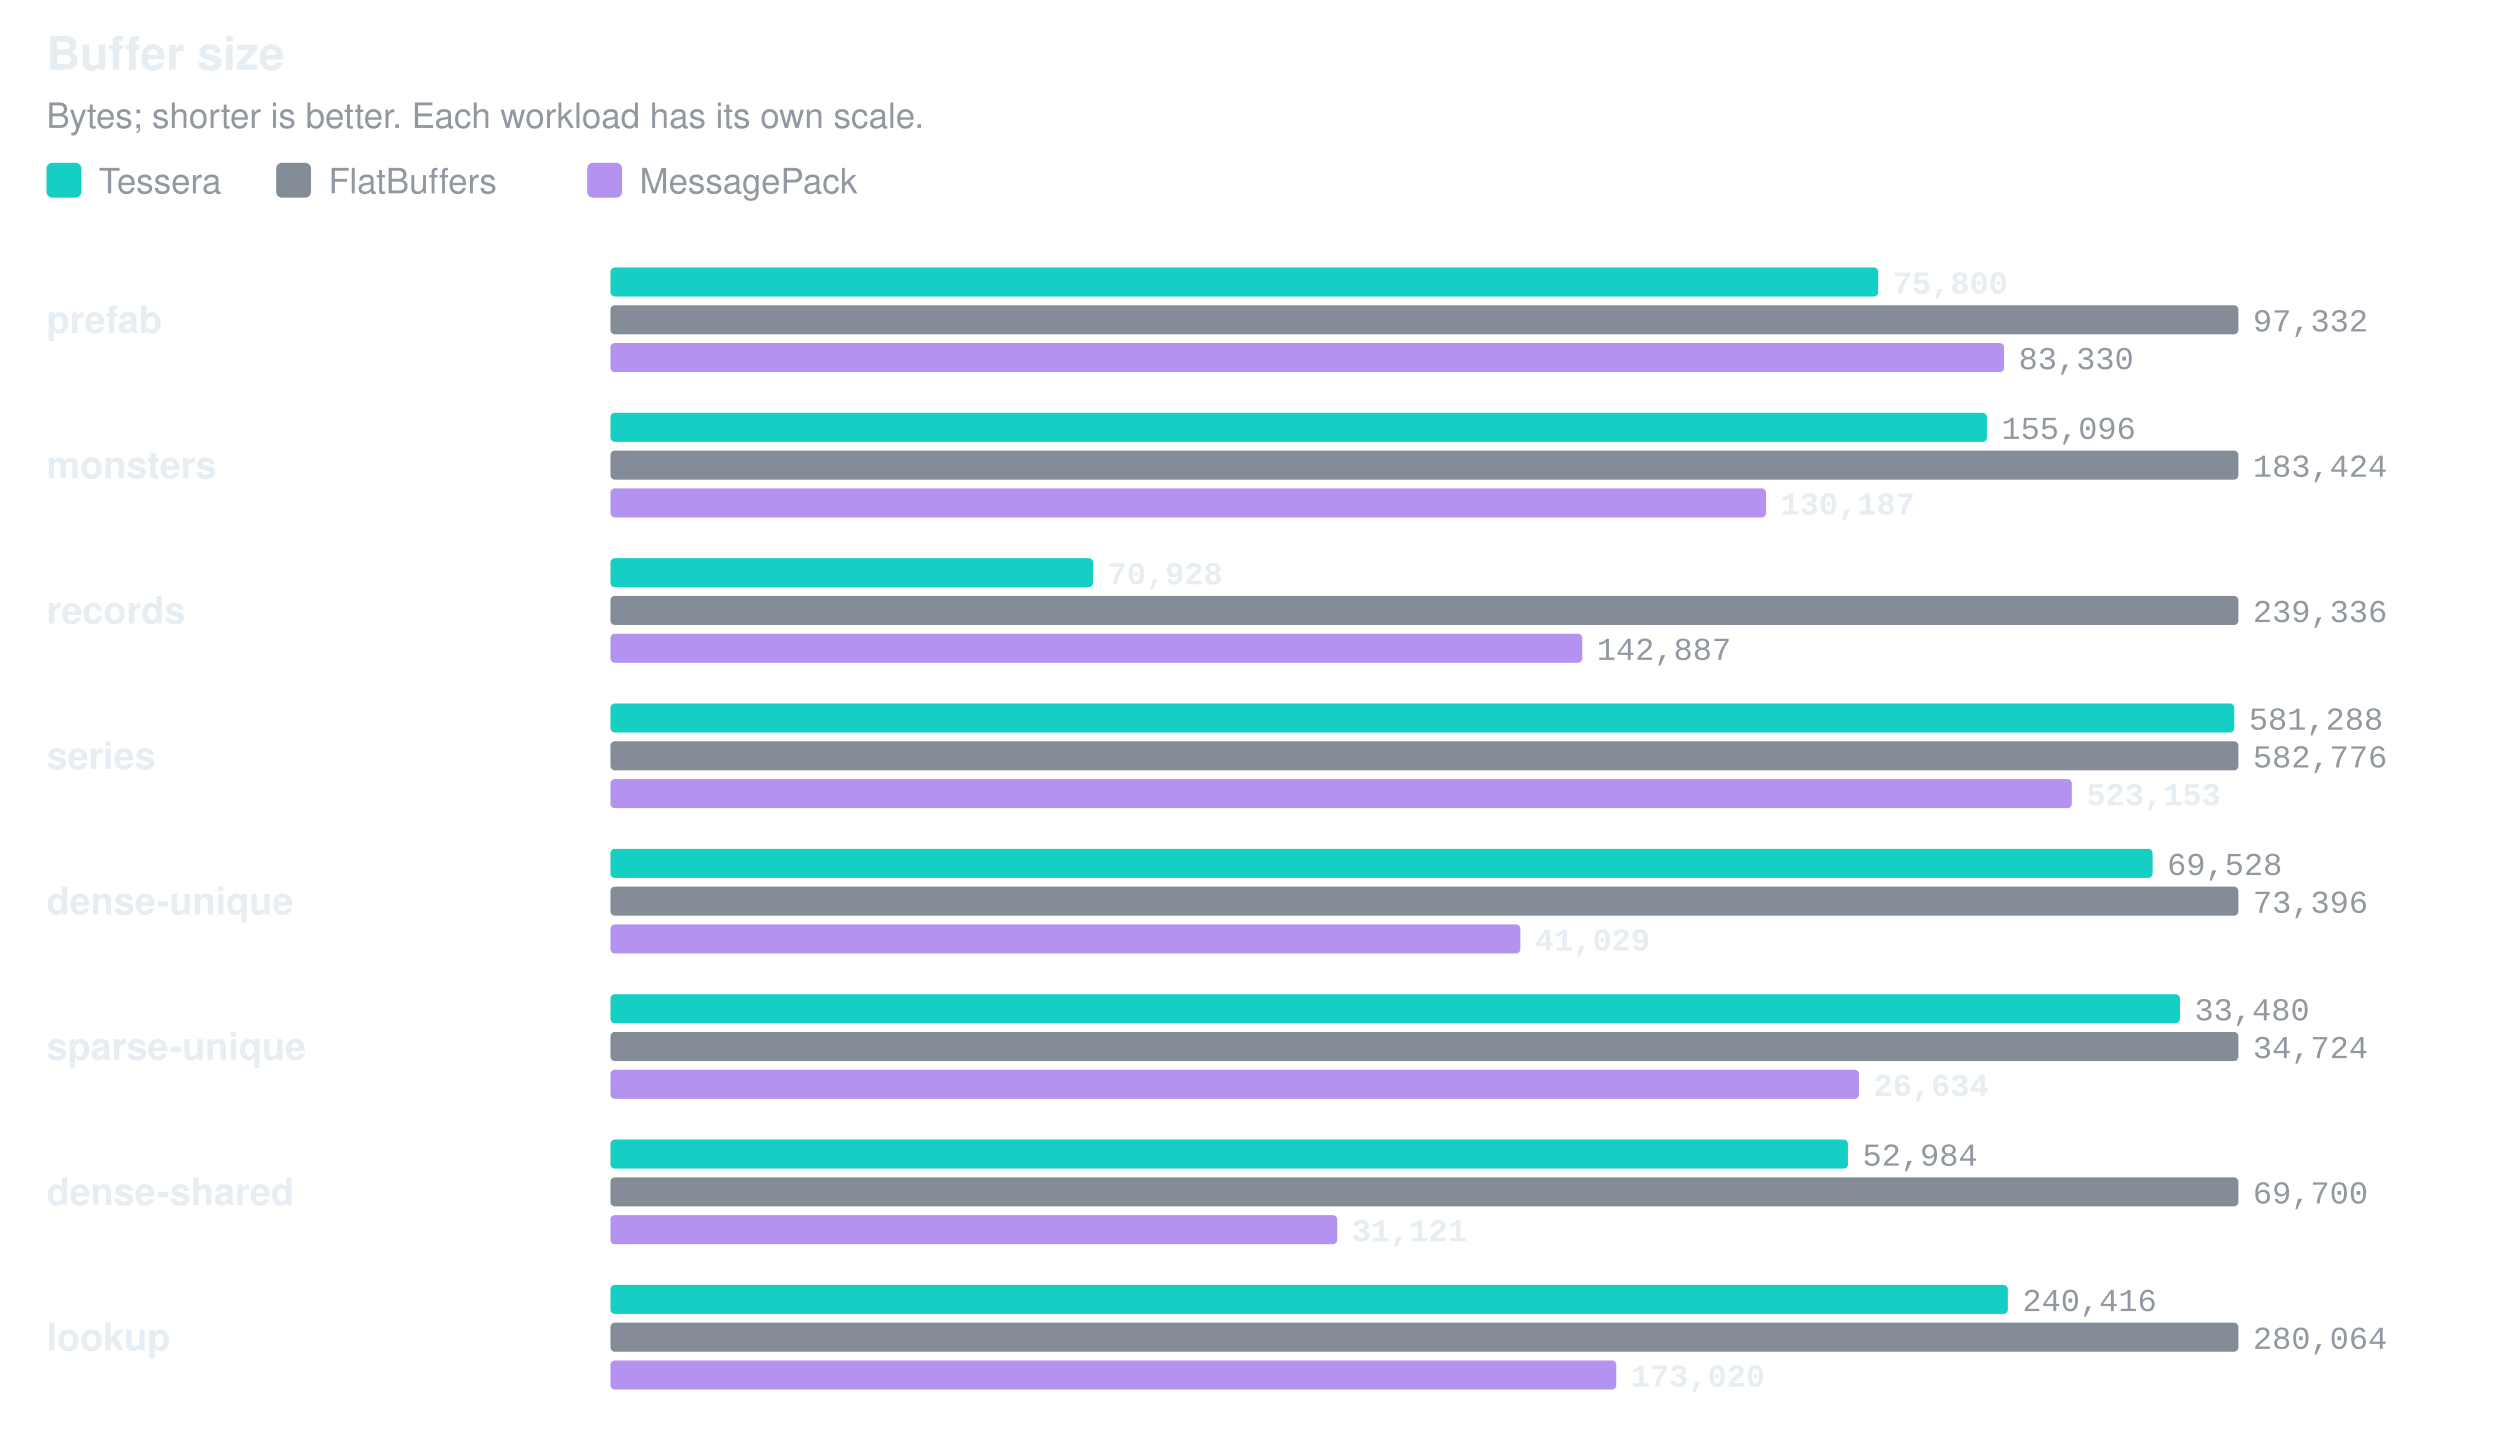
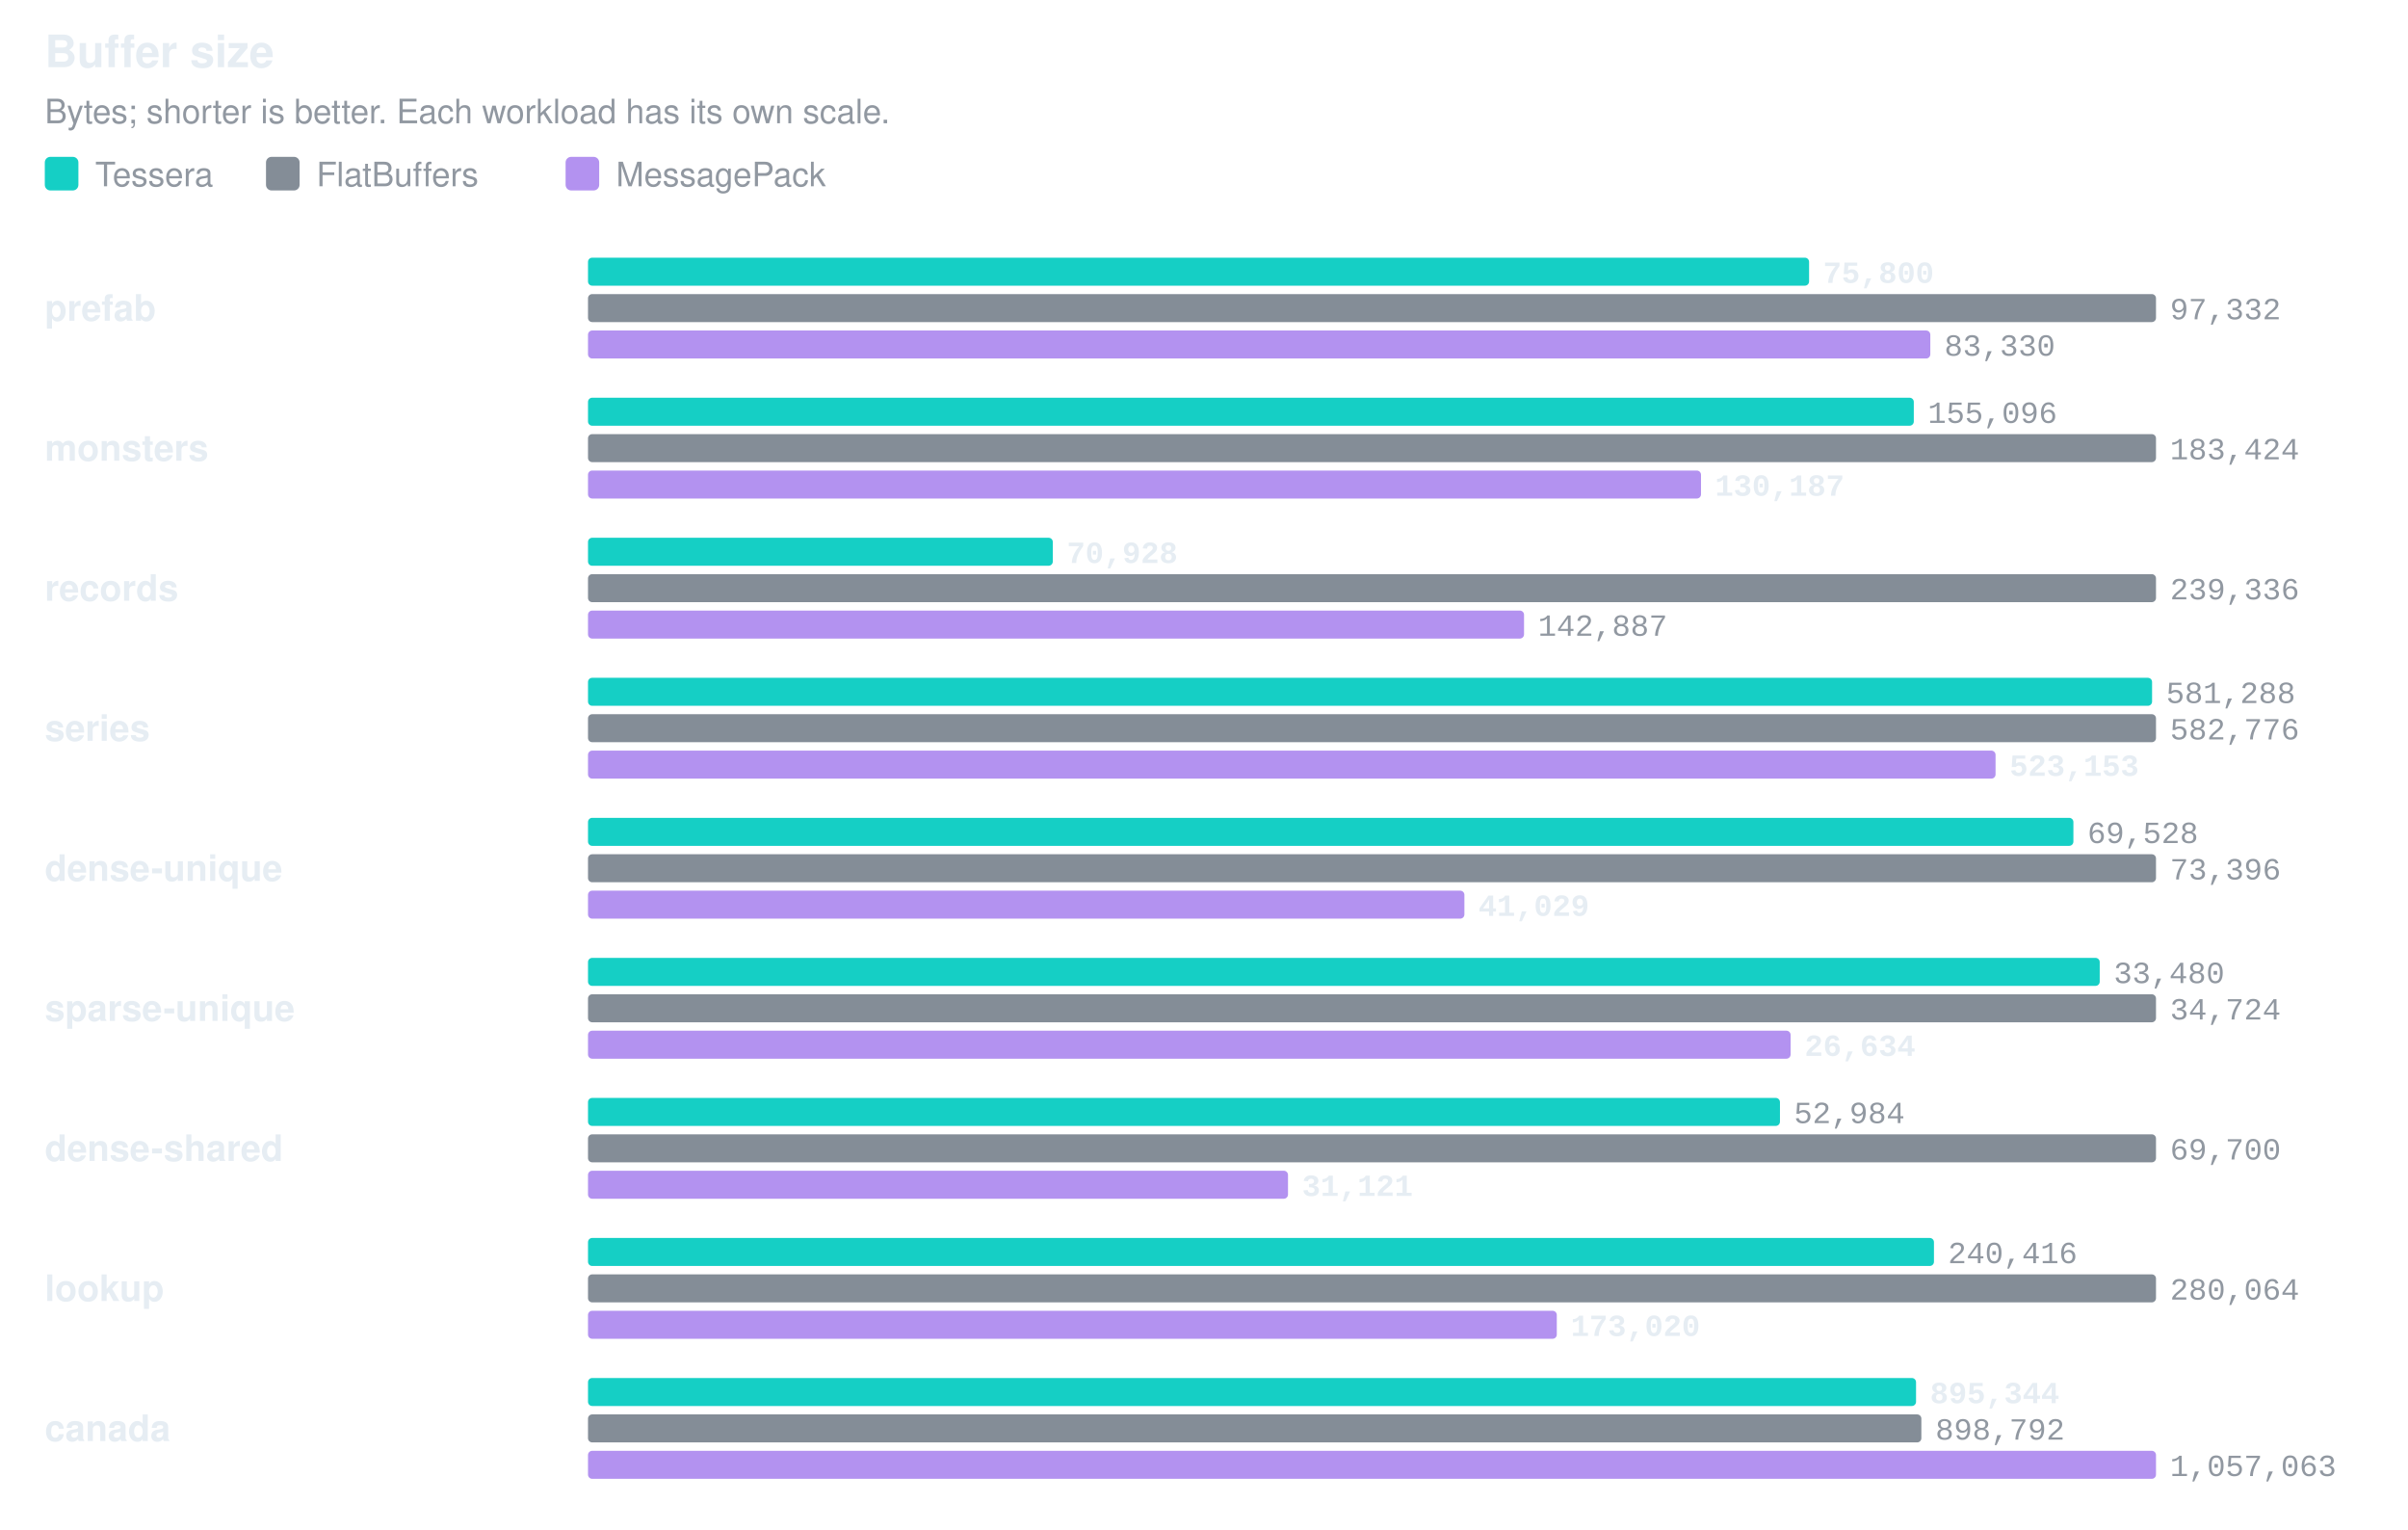
- <svg xmlns="http://www.w3.org/2000/svg" width="860" height="496" viewBox="0 0 860 496" font-family="-apple-system, BlinkMacSystemFont, 'Segoe UI', Helvetica, Arial, sans-serif">
+ <svg xmlns="http://www.w3.org/2000/svg" width="860" height="546" viewBox="0 0 860 546" font-family="-apple-system, BlinkMacSystemFont, 'Segoe UI', Helvetica, Arial, sans-serif">
  <text x="16" y="24" fill="#e6edf3" font-size="16" text-anchor="start" font-weight="600">Buffer size</text>
  <text x="16" y="44" fill="#9198a1" font-size="12" text-anchor="start">Bytes; shorter is better. Each workload has its own scale.</text>
  <rect x="16" y="56" width="12" height="12" rx="2" fill="#15cfc5" />
  <text x="34" y="66.5" fill="#9198a1" font-size="12" text-anchor="start">Tessera</text>
  <rect x="95" y="56" width="12" height="12" rx="2" fill="#848d97" />
  <text x="113" y="66.5" fill="#9198a1" font-size="12" text-anchor="start">FlatBuffers</text>
  <rect x="202" y="56" width="12" height="12" rx="2" fill="#b392f0" />
  <text x="220" y="66.5" fill="#9198a1" font-size="12" text-anchor="start">MessagePack</text>
  <text x="16" y="114.5" fill="#e6edf3" font-size="13" text-anchor="start" font-weight="600">prefab</text>
  <rect x="210" y="92" width="436.1" height="10" rx="1.5" fill="#15cfc5" />
  <text x="651.1" y="101" fill="#e6edf3" font-size="11" text-anchor="start" font-weight="600" font-family="ui-monospace, SFMono-Regular, Consolas, 'Liberation Mono', monospace">75,800</text>
  <rect x="210" y="105" width="560" height="10" rx="1.5" fill="#848d97" />
  <text x="775" y="114" fill="#9198a1" font-size="11" text-anchor="start" font-family="ui-monospace, SFMono-Regular, Consolas, 'Liberation Mono', monospace">97,332</text>
  <rect x="210" y="118" width="479.4" height="10" rx="1.5" fill="#b392f0" />
  <text x="694.4" y="127" fill="#9198a1" font-size="11" text-anchor="start" font-family="ui-monospace, SFMono-Regular, Consolas, 'Liberation Mono', monospace">83,330</text>
  <text x="16" y="164.5" fill="#e6edf3" font-size="13" text-anchor="start" font-weight="600">monsters</text>
  <rect x="210" y="142" width="473.5" height="10" rx="1.5" fill="#15cfc5" />
  <text x="688.5" y="151" fill="#9198a1" font-size="11" text-anchor="start" font-family="ui-monospace, SFMono-Regular, Consolas, 'Liberation Mono', monospace">155,096</text>
  <rect x="210" y="155" width="560" height="10" rx="1.5" fill="#848d97" />
  <text x="775" y="164" fill="#9198a1" font-size="11" text-anchor="start" font-family="ui-monospace, SFMono-Regular, Consolas, 'Liberation Mono', monospace">183,424</text>
  <rect x="210" y="168" width="397.5" height="10" rx="1.5" fill="#b392f0" />
  <text x="612.5" y="177" fill="#e6edf3" font-size="11" text-anchor="start" font-weight="600" font-family="ui-monospace, SFMono-Regular, Consolas, 'Liberation Mono', monospace">130,187</text>
  <text x="16" y="214.5" fill="#e6edf3" font-size="13" text-anchor="start" font-weight="600">records</text>
  <rect x="210" y="192" width="166" height="10" rx="1.5" fill="#15cfc5" />
  <text x="381" y="201" fill="#e6edf3" font-size="11" text-anchor="start" font-weight="600" font-family="ui-monospace, SFMono-Regular, Consolas, 'Liberation Mono', monospace">70,928</text>
  <rect x="210" y="205" width="560" height="10" rx="1.5" fill="#848d97" />
  <text x="775" y="214" fill="#9198a1" font-size="11" text-anchor="start" font-family="ui-monospace, SFMono-Regular, Consolas, 'Liberation Mono', monospace">239,336</text>
  <rect x="210" y="218" width="334.3" height="10" rx="1.5" fill="#b392f0" />
  <text x="549.3" y="227" fill="#9198a1" font-size="11" text-anchor="start" font-family="ui-monospace, SFMono-Regular, Consolas, 'Liberation Mono', monospace">142,887</text>
  <text x="16" y="264.5" fill="#e6edf3" font-size="13" text-anchor="start" font-weight="600">series</text>
  <rect x="210" y="242" width="558.6" height="10" rx="1.5" fill="#15cfc5" />
  <text x="773.6" y="251" fill="#9198a1" font-size="11" text-anchor="start" font-family="ui-monospace, SFMono-Regular, Consolas, 'Liberation Mono', monospace">581,288</text>
  <rect x="210" y="255" width="560" height="10" rx="1.5" fill="#848d97" />
  <text x="775" y="264" fill="#9198a1" font-size="11" text-anchor="start" font-family="ui-monospace, SFMono-Regular, Consolas, 'Liberation Mono', monospace">582,776</text>
  <rect x="210" y="268" width="502.7" height="10" rx="1.5" fill="#b392f0" />
  <text x="717.7" y="277" fill="#e6edf3" font-size="11" text-anchor="start" font-weight="600" font-family="ui-monospace, SFMono-Regular, Consolas, 'Liberation Mono', monospace">523,153</text>
  <text x="16" y="314.5" fill="#e6edf3" font-size="13" text-anchor="start" font-weight="600">dense-unique</text>
  <rect x="210" y="292" width="530.5" height="10" rx="1.5" fill="#15cfc5" />
  <text x="745.5" y="301" fill="#9198a1" font-size="11" text-anchor="start" font-family="ui-monospace, SFMono-Regular, Consolas, 'Liberation Mono', monospace">69,528</text>
  <rect x="210" y="305" width="560" height="10" rx="1.5" fill="#848d97" />
  <text x="775" y="314" fill="#9198a1" font-size="11" text-anchor="start" font-family="ui-monospace, SFMono-Regular, Consolas, 'Liberation Mono', monospace">73,396</text>
  <rect x="210" y="318" width="313" height="10" rx="1.5" fill="#b392f0" />
  <text x="528" y="327" fill="#e6edf3" font-size="11" text-anchor="start" font-weight="600" font-family="ui-monospace, SFMono-Regular, Consolas, 'Liberation Mono', monospace">41,029</text>
  <text x="16" y="364.5" fill="#e6edf3" font-size="13" text-anchor="start" font-weight="600">sparse-unique</text>
  <rect x="210" y="342" width="539.9" height="10" rx="1.5" fill="#15cfc5" />
  <text x="754.9" y="351" fill="#9198a1" font-size="11" text-anchor="start" font-family="ui-monospace, SFMono-Regular, Consolas, 'Liberation Mono', monospace">33,480</text>
  <rect x="210" y="355" width="560" height="10" rx="1.5" fill="#848d97" />
  <text x="775" y="364" fill="#9198a1" font-size="11" text-anchor="start" font-family="ui-monospace, SFMono-Regular, Consolas, 'Liberation Mono', monospace">34,724</text>
  <rect x="210" y="368" width="429.5" height="10" rx="1.5" fill="#b392f0" />
  <text x="644.5" y="377" fill="#e6edf3" font-size="11" text-anchor="start" font-weight="600" font-family="ui-monospace, SFMono-Regular, Consolas, 'Liberation Mono', monospace">26,634</text>
  <text x="16" y="414.5" fill="#e6edf3" font-size="13" text-anchor="start" font-weight="600">dense-shared</text>
  <rect x="210" y="392" width="425.7" height="10" rx="1.5" fill="#15cfc5" />
  <text x="640.7" y="401" fill="#9198a1" font-size="11" text-anchor="start" font-family="ui-monospace, SFMono-Regular, Consolas, 'Liberation Mono', monospace">52,984</text>
  <rect x="210" y="405" width="560" height="10" rx="1.5" fill="#848d97" />
  <text x="775" y="414" fill="#9198a1" font-size="11" text-anchor="start" font-family="ui-monospace, SFMono-Regular, Consolas, 'Liberation Mono', monospace">69,700</text>
  <rect x="210" y="418" width="250" height="10" rx="1.5" fill="#b392f0" />
  <text x="465" y="427" fill="#e6edf3" font-size="11" text-anchor="start" font-weight="600" font-family="ui-monospace, SFMono-Regular, Consolas, 'Liberation Mono', monospace">31,121</text>
  <text x="16" y="464.5" fill="#e6edf3" font-size="13" text-anchor="start" font-weight="600">lookup</text>
  <rect x="210" y="442" width="480.7" height="10" rx="1.5" fill="#15cfc5" />
  <text x="695.7" y="451" fill="#9198a1" font-size="11" text-anchor="start" font-family="ui-monospace, SFMono-Regular, Consolas, 'Liberation Mono', monospace">240,416</text>
  <rect x="210" y="455" width="560" height="10" rx="1.5" fill="#848d97" />
  <text x="775" y="464" fill="#9198a1" font-size="11" text-anchor="start" font-family="ui-monospace, SFMono-Regular, Consolas, 'Liberation Mono', monospace">280,064</text>
  <rect x="210" y="468" width="346" height="10" rx="1.5" fill="#b392f0" />
  <text x="561" y="477" fill="#e6edf3" font-size="11" text-anchor="start" font-weight="600" font-family="ui-monospace, SFMono-Regular, Consolas, 'Liberation Mono', monospace">173,020</text>
+   <text x="16" y="514.5" fill="#e6edf3" font-size="13" text-anchor="start" font-weight="600">canada</text>
+   <rect x="210" y="492" width="474.3" height="10" rx="1.5" fill="#15cfc5" />
+   <text x="689.3" y="501" fill="#e6edf3" font-size="11" text-anchor="start" font-weight="600" font-family="ui-monospace, SFMono-Regular, Consolas, 'Liberation Mono', monospace">895,344</text>
+   <rect x="210" y="505" width="476.2" height="10" rx="1.5" fill="#848d97" />
+   <text x="691.2" y="514" fill="#9198a1" font-size="11" text-anchor="start" font-family="ui-monospace, SFMono-Regular, Consolas, 'Liberation Mono', monospace">898,792</text>
+   <rect x="210" y="518" width="560" height="10" rx="1.5" fill="#b392f0" />
+   <text x="775" y="527" fill="#9198a1" font-size="11" text-anchor="start" font-family="ui-monospace, SFMono-Regular, Consolas, 'Liberation Mono', monospace">1,057,063</text>
</svg>
